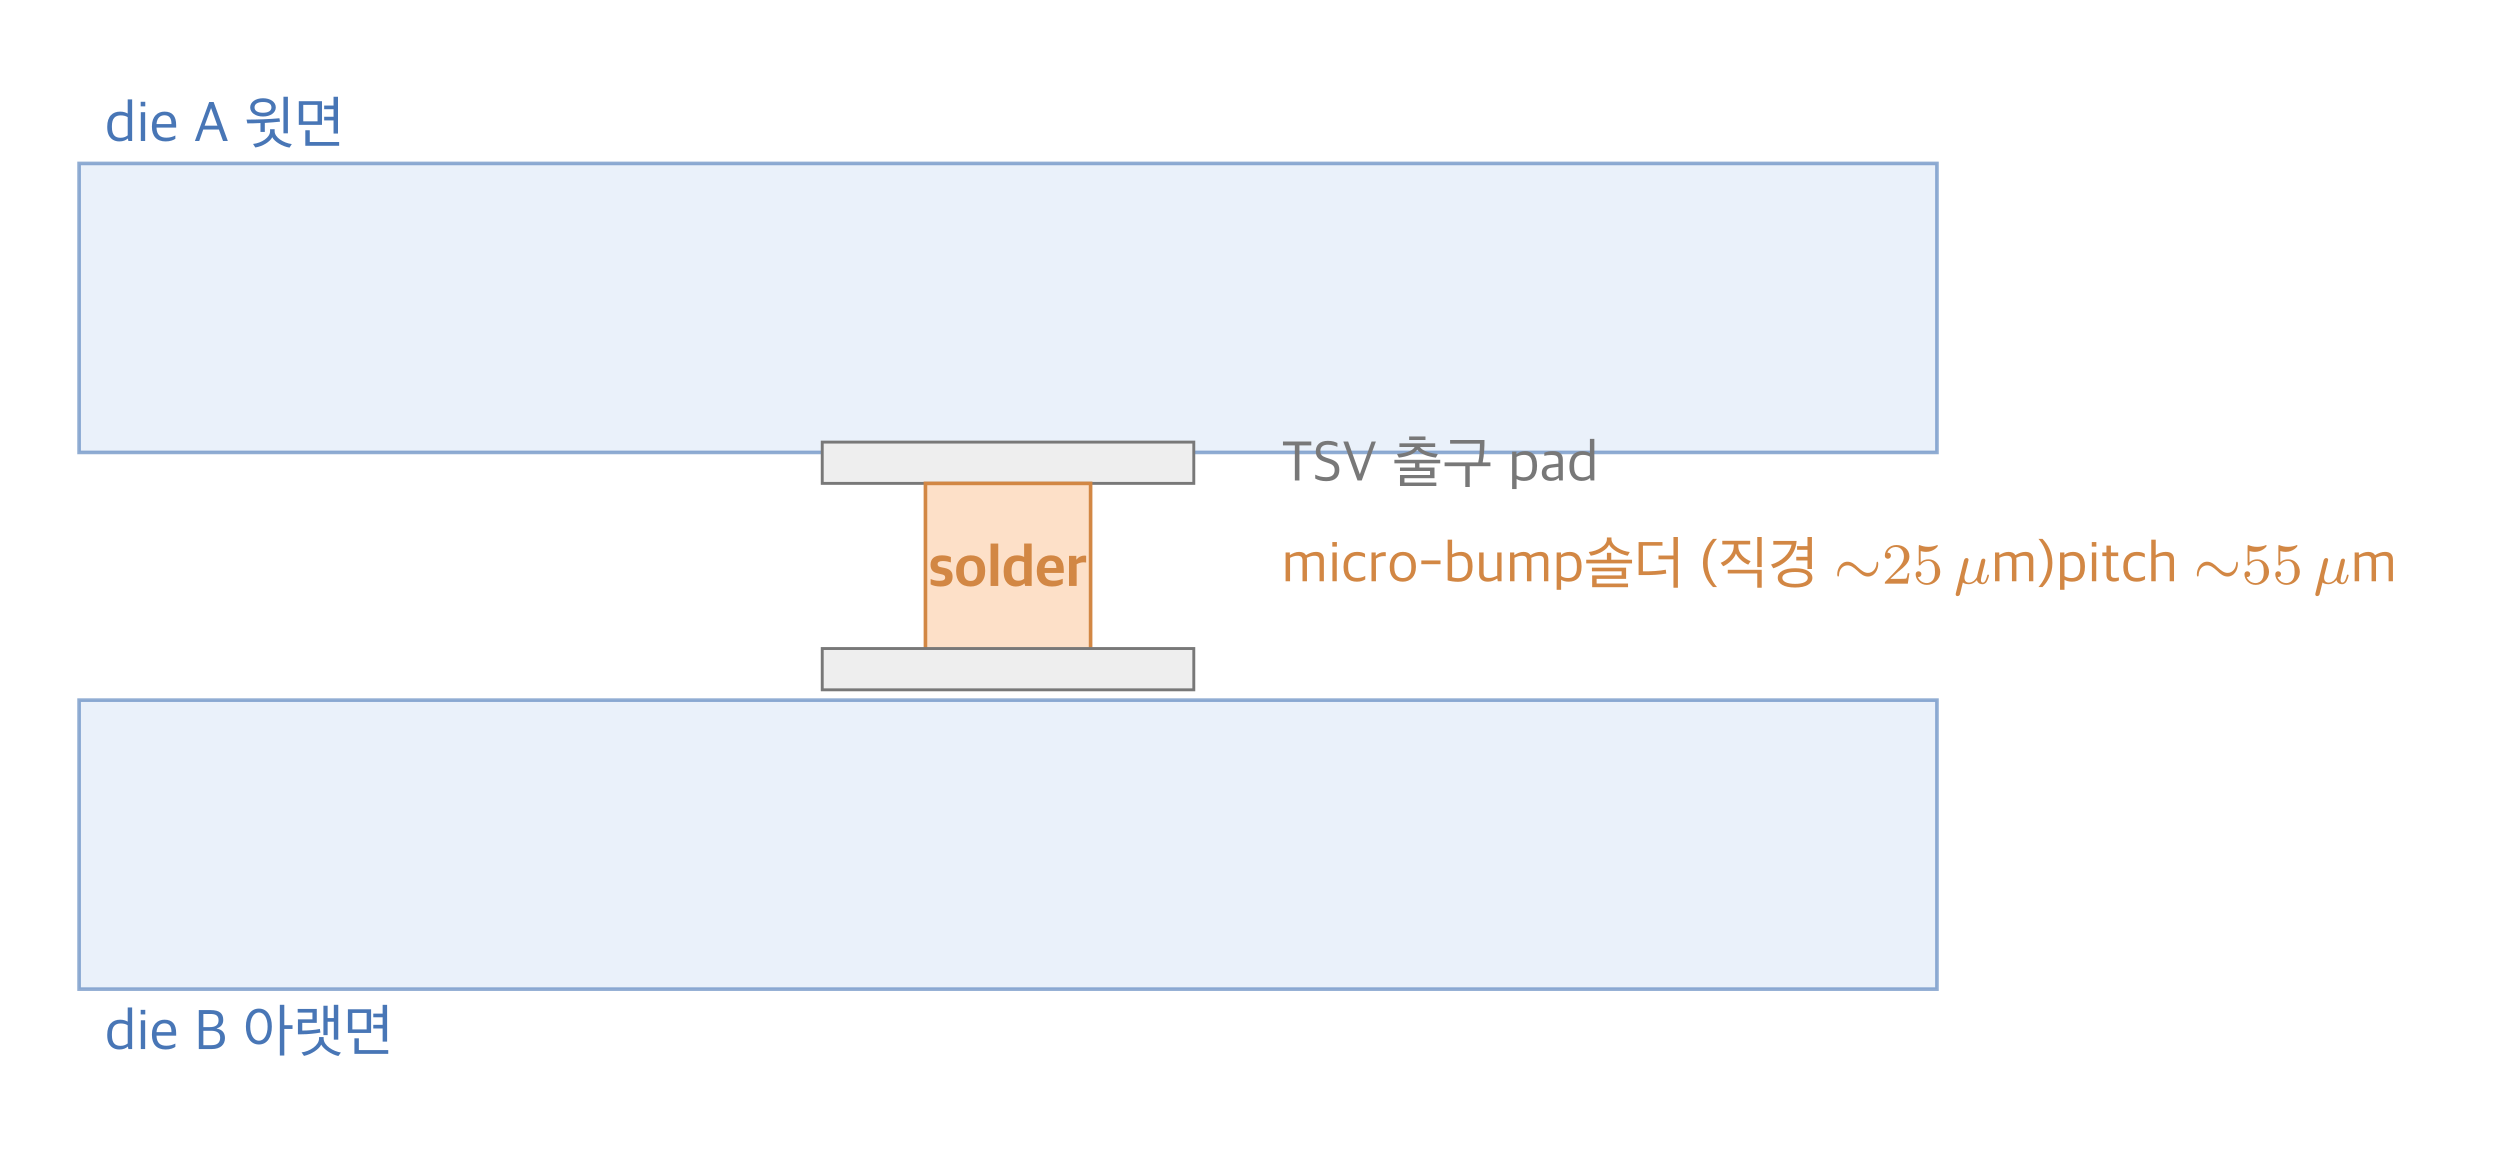
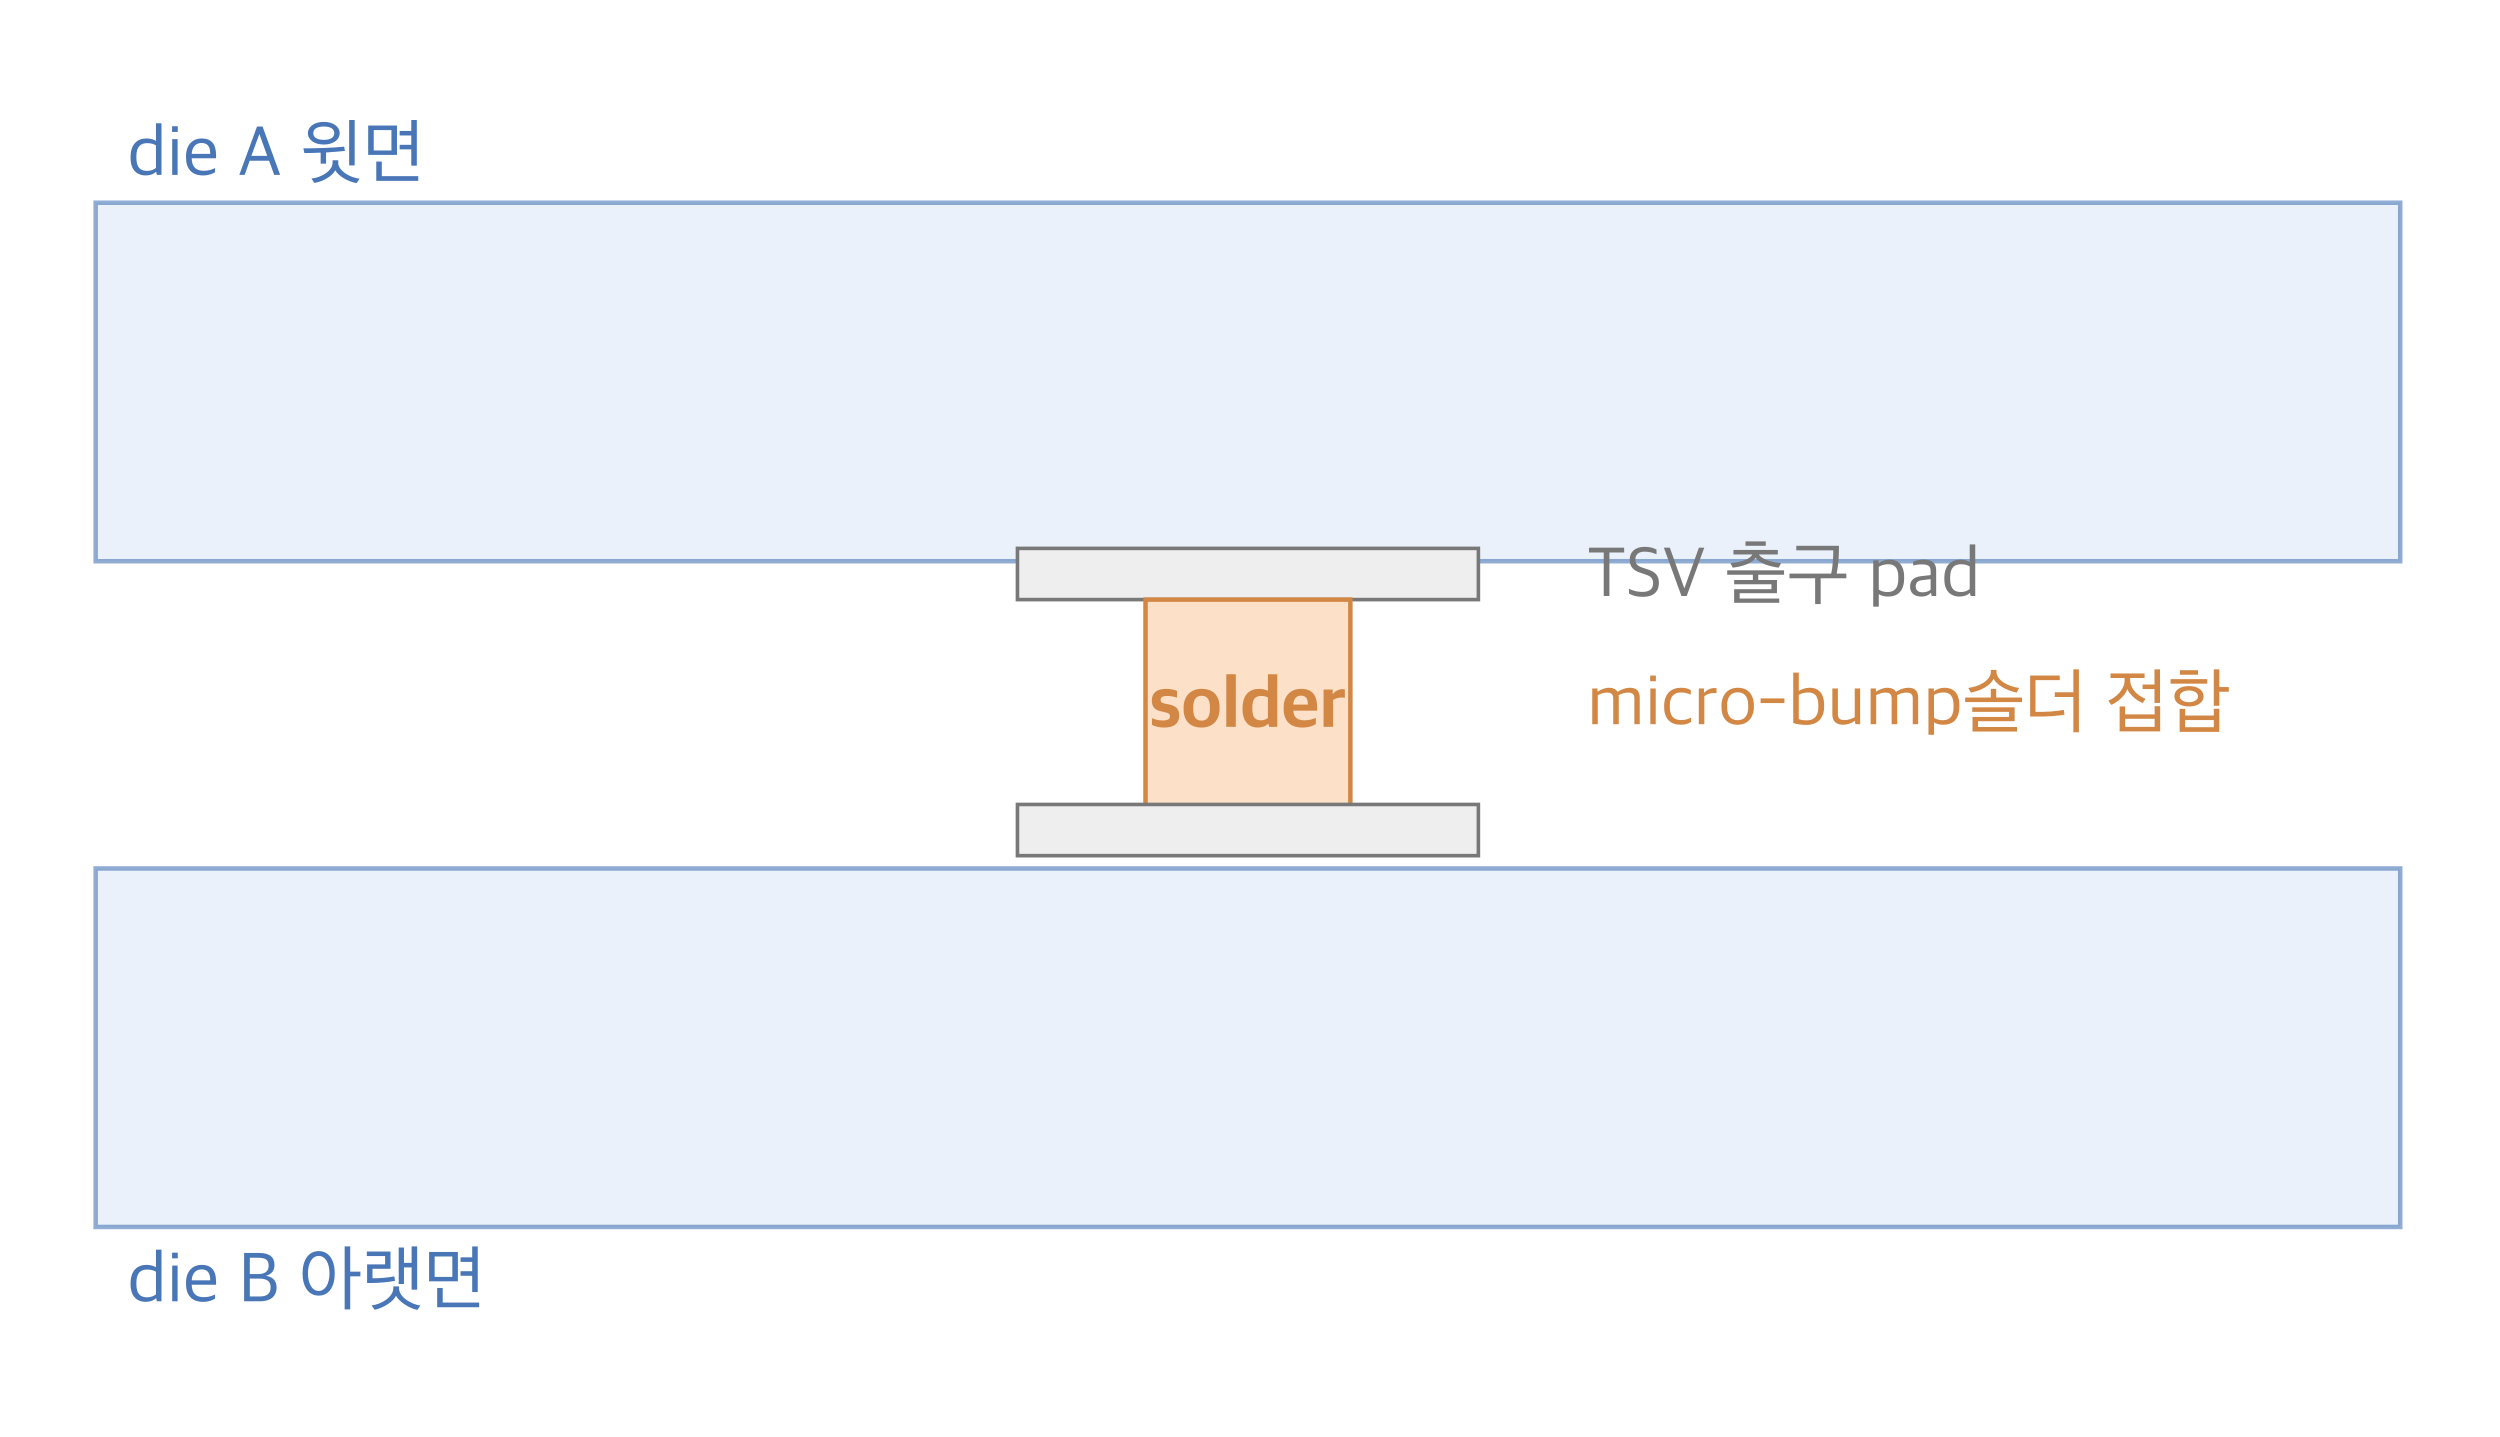
- <svg xmlns="http://www.w3.org/2000/svg" xmlns:xlink="http://www.w3.org/1999/xlink" width="341.79pt" height="158.3pt" viewBox="0 0 341.79 158.3">
+ <svg xmlns="http://www.w3.org/2000/svg" xmlns:xlink="http://www.w3.org/1999/xlink" width="275.54pt" height="158.3pt" viewBox="0 0 275.54 158.3">
  <defs>
    <g>
      <g id="glyph-0-0">
        <path d="M 1.984 -0.266 C 2.516 -0.266 2.891 -0.422 3.141 -0.656 L 3.172 -0.656 L 3.234 -0.328 L 3.75 -0.328 L 3.75 -6.016 L 3.141 -6.016 L 3.141 -4.078 C 2.922 -4.203 2.594 -4.344 2.109 -4.344 C 1.094 -4.344 0.344 -3.719 0.344 -2.297 L 0.344 -2.188 C 0.344 -0.734 1.203 -0.266 1.984 -0.266 Z M 2.172 -0.766 C 1.453 -0.766 0.984 -1.109 0.984 -2.219 L 0.984 -2.375 C 0.984 -3.438 1.438 -3.828 2.188 -3.828 C 2.594 -3.828 2.953 -3.719 3.141 -3.578 L 3.141 -1.094 C 2.938 -0.938 2.625 -0.766 2.172 -0.766 Z M 2.172 -0.766 " />
      </g>
      <g id="glyph-0-1">
        <path d="M 0.609 -0.328 L 1.203 -0.328 L 1.203 -4.266 L 0.609 -4.266 Z M 0.594 -5.062 L 1.219 -5.062 L 1.219 -5.688 L 0.594 -5.688 Z M 0.594 -5.062 " />
      </g>
      <g id="glyph-0-2">
        <path d="M 2.203 -0.266 C 2.828 -0.266 3.281 -0.453 3.531 -0.625 L 3.531 -1.078 C 3.172 -0.906 2.812 -0.781 2.297 -0.781 C 1.453 -0.781 0.984 -1.172 0.953 -2.156 L 3.641 -2.156 L 3.641 -2.5 C 3.641 -3.719 3.125 -4.344 2.047 -4.344 C 1.141 -4.344 0.328 -3.734 0.328 -2.359 L 0.328 -2.25 C 0.328 -1.016 0.953 -0.266 2.203 -0.266 Z M 2.031 -3.844 C 2.672 -3.844 3 -3.5 3 -2.641 L 0.953 -2.641 C 1.016 -3.562 1.547 -3.844 2.031 -3.844 Z M 2.031 -3.844 " />
      </g>
      <g id="glyph-0-3">
        <path d="M 0.156 -0.328 L 0.75 -0.328 L 1.297 -1.891 L 3.438 -1.891 L 4 -0.328 L 4.656 -0.328 L 2.719 -5.656 L 2.109 -5.656 Z M 2.359 -4.812 L 2.375 -4.812 L 3.234 -2.422 L 1.484 -2.422 Z M 2.359 -4.812 " />
      </g>
      <g id="glyph-0-4">
        <path d="M 4.328 -4.922 C 4.328 -5.672 3.578 -6.172 2.578 -6.172 C 1.578 -6.172 0.828 -5.656 0.828 -4.922 C 0.828 -4.172 1.578 -3.672 2.578 -3.672 C 3.578 -3.672 4.328 -4.172 4.328 -4.922 Z M 6.516 0.094 C 5.391 -0.047 4.172 -0.812 4.172 -1.656 L 4.172 -1.938 L 3.547 -1.938 L 3.547 -1.656 C 3.547 -0.812 2.391 -0.047 1.219 0.078 L 1.531 0.562 C 2.531 0.406 3.547 -0.219 3.844 -0.844 C 4.156 -0.234 5.219 0.422 6.203 0.578 Z M 5.984 -1.375 L 5.984 -6.375 L 5.375 -6.375 L 5.375 -1.375 Z M 2.828 -1.562 L 2.828 -2.797 C 3.609 -2.844 4.438 -2.922 4.906 -2.969 L 4.828 -3.438 C 4.172 -3.375 3.5 -3.328 2.641 -3.297 C 1.875 -3.266 1.156 -3.25 0.328 -3.25 L 0.438 -2.734 C 1.031 -2.734 1.625 -2.75 2.234 -2.781 L 2.234 -1.562 Z M 3.734 -4.922 C 3.734 -4.422 3.266 -4.188 2.578 -4.188 C 1.891 -4.188 1.422 -4.422 1.422 -4.922 C 1.422 -5.422 1.891 -5.656 2.578 -5.656 C 3.297 -5.656 3.734 -5.422 3.734 -4.922 Z M 3.734 -4.922 " />
      </g>
      <g id="glyph-0-5">
        <path d="M 5.359 -4.672 L 5.359 -3.641 L 4.078 -3.641 L 4.078 -3.141 L 5.359 -3.141 L 5.359 -1.344 L 5.969 -1.344 L 5.969 -6.375 L 5.359 -6.375 L 5.359 -5.172 L 4.078 -5.172 L 4.078 -4.672 Z M 6.125 0.328 L 6.125 -0.188 L 2.109 -0.188 L 2.109 -1.797 L 1.5 -1.797 L 1.5 0.328 Z M 3.781 -2.531 L 3.781 -5.766 L 0.609 -5.766 L 0.609 -2.531 Z M 3.172 -3.016 L 1.219 -3.016 L 1.219 -5.266 L 3.172 -5.266 Z M 3.172 -3.016 " />
      </g>
      <g id="glyph-0-6">
        <path d="M 1.844 -0.328 L 2.469 -0.328 L 2.469 -5.125 L 4.094 -5.125 L 4.094 -5.656 L 0.219 -5.656 L 0.219 -5.125 L 1.844 -5.125 Z M 1.844 -0.328 " />
      </g>
      <g id="glyph-0-7">
        <path d="M 1.828 -0.234 C 3.078 -0.234 3.609 -0.859 3.609 -1.781 C 3.609 -2.688 3.109 -3.016 2.328 -3.281 L 1.797 -3.453 C 1.203 -3.656 1.016 -3.875 1.016 -4.391 C 1.016 -4.891 1.375 -5.219 2.031 -5.219 C 2.609 -5.219 3.031 -5.062 3.344 -4.922 L 3.344 -5.453 C 3.047 -5.594 2.672 -5.75 2.047 -5.75 C 0.938 -5.75 0.391 -5.156 0.391 -4.328 C 0.391 -3.531 0.812 -3.141 1.562 -2.891 L 2.078 -2.719 C 2.719 -2.516 2.969 -2.281 2.969 -1.734 C 2.969 -1.156 2.625 -0.781 1.797 -0.781 C 1.234 -0.781 0.719 -0.922 0.312 -1.125 L 0.312 -0.594 C 0.672 -0.391 1.172 -0.234 1.828 -0.234 Z M 1.828 -0.234 " />
      </g>
      <g id="glyph-0-8">
        <path d="M 2.094 -0.328 L 2.672 -0.328 L 4.609 -5.656 L 4.016 -5.656 L 2.422 -1.188 L 2.406 -1.188 L 0.812 -5.656 L 0.156 -5.656 Z M 2.094 -0.328 " />
      </g>
      <g id="glyph-0-9">
        <path d="M 6.031 0.422 L 6.031 -0.047 L 1.672 -0.047 L 1.672 -0.641 L 5.781 -0.641 L 5.781 -2.094 L 3.719 -2.094 L 3.719 -2.672 L 6.562 -2.672 L 6.562 -3.156 L 0.297 -3.156 L 0.297 -2.672 L 3.125 -2.672 L 3.125 -2.094 L 1.062 -2.094 L 1.062 -1.625 L 5.172 -1.625 L 5.172 -1.078 L 1.062 -1.078 L 1.062 0.422 Z M 6.234 -3.953 C 5.234 -4.031 4.078 -4.375 3.797 -4.906 L 5.875 -4.906 L 5.875 -5.406 L 0.984 -5.406 L 0.984 -4.906 L 3.062 -4.906 C 2.812 -4.359 1.734 -4.031 0.656 -3.953 L 0.906 -3.453 C 1.984 -3.578 3.031 -3.922 3.422 -4.547 C 3.844 -3.922 4.984 -3.578 5.969 -3.453 Z M 4.547 -5.859 L 4.547 -6.344 L 2.312 -6.344 L 2.312 -5.859 Z M 4.547 -5.859 " />
      </g>
      <g id="glyph-0-10">
        <path d="M 5.75 -5.859 L 1.047 -5.859 L 1.047 -5.359 L 5.125 -5.359 C 5.125 -4.688 5.078 -3.547 4.891 -2.797 L 0.297 -2.797 L 0.297 -2.281 L 3.125 -2.281 L 3.125 0.562 L 3.734 0.562 L 3.734 -2.281 L 6.562 -2.281 L 6.562 -2.797 L 5.5 -2.797 C 5.719 -3.859 5.75 -4.922 5.75 -5.859 Z M 5.75 -5.859 " />
      </g>
      <g id="glyph-0-11">
        <path d="M 0.578 0.844 L 1.188 0.844 L 1.188 -0.531 C 1.406 -0.391 1.75 -0.266 2.203 -0.266 C 3.281 -0.266 3.984 -0.859 3.984 -2.297 L 3.984 -2.406 C 3.984 -3.859 3.234 -4.344 2.359 -4.344 C 1.859 -4.344 1.438 -4.172 1.203 -3.938 L 1.172 -3.938 L 1.172 -4.266 L 0.578 -4.266 Z M 2.141 -0.766 C 1.734 -0.766 1.375 -0.891 1.188 -1.047 L 1.188 -3.547 C 1.375 -3.672 1.75 -3.828 2.203 -3.828 C 2.922 -3.828 3.344 -3.484 3.344 -2.375 L 3.344 -2.219 C 3.344 -1.156 2.891 -0.766 2.141 -0.766 Z M 2.141 -0.766 " />
      </g>
      <g id="glyph-0-12">
        <path d="M 1.547 -0.266 C 2.078 -0.266 2.406 -0.453 2.594 -0.672 L 2.625 -0.672 L 2.688 -0.328 L 3.188 -0.328 L 3.188 -3.188 C 3.188 -3.984 2.703 -4.344 1.828 -4.344 C 1.375 -4.344 1 -4.266 0.656 -4.125 L 0.656 -3.688 C 0.906 -3.766 1.219 -3.812 1.594 -3.812 C 2.297 -3.812 2.578 -3.656 2.578 -3.047 L 2.578 -2.641 L 1.516 -2.516 C 0.75 -2.422 0.312 -2.062 0.312 -1.359 C 0.312 -0.625 0.828 -0.266 1.547 -0.266 Z M 1.688 -0.734 C 1.234 -0.734 0.938 -0.953 0.938 -1.375 C 0.938 -1.828 1.188 -2.031 1.672 -2.078 L 2.578 -2.188 L 2.578 -1.031 C 2.406 -0.859 2.062 -0.734 1.688 -0.734 Z M 1.688 -0.734 " />
      </g>
      <g id="glyph-0-13">
        <path d="M 0.578 -0.328 L 1.188 -0.328 L 1.188 -3.531 C 1.5 -3.688 1.844 -3.812 2.188 -3.812 C 2.703 -3.812 2.891 -3.625 2.891 -3.141 L 2.891 -0.328 L 3.5 -0.328 L 3.5 -3.266 C 3.5 -3.359 3.5 -3.438 3.484 -3.531 C 3.844 -3.703 4.188 -3.812 4.5 -3.812 C 5.031 -3.812 5.219 -3.625 5.219 -3.141 L 5.219 -0.328 L 5.812 -0.328 L 5.812 -3.266 C 5.812 -4.031 5.406 -4.344 4.734 -4.344 C 4.281 -4.344 3.828 -4.188 3.391 -3.906 L 3.359 -3.906 C 3.188 -4.203 2.859 -4.344 2.422 -4.344 C 1.969 -4.344 1.562 -4.156 1.188 -3.922 L 1.156 -3.922 L 1.156 -4.266 L 0.578 -4.266 Z M 0.578 -0.328 " />
      </g>
      <g id="glyph-0-14">
        <path d="M 2.156 -0.266 C 2.703 -0.266 3.047 -0.422 3.297 -0.578 L 3.297 -1.062 C 3.109 -0.953 2.75 -0.781 2.219 -0.781 C 1.375 -0.781 0.953 -1.234 0.953 -2.25 L 0.953 -2.438 C 0.953 -3.344 1.422 -3.828 2.141 -3.828 C 2.656 -3.828 2.906 -3.734 3.266 -3.578 L 3.266 -4.078 C 3 -4.25 2.688 -4.344 2.172 -4.344 C 1.156 -4.344 0.328 -3.734 0.328 -2.344 L 0.328 -2.219 C 0.328 -0.922 1.031 -0.266 2.156 -0.266 Z M 2.156 -0.266 " />
      </g>
      <g id="glyph-0-15">
        <path d="M 0.578 -0.328 L 1.188 -0.328 L 1.188 -3.422 C 1.469 -3.625 1.844 -3.766 2.25 -3.766 C 2.312 -3.766 2.422 -3.766 2.531 -3.75 L 2.531 -4.297 C 2.5 -4.297 2.375 -4.312 2.297 -4.312 C 1.844 -4.312 1.422 -4.078 1.203 -3.828 L 1.156 -3.828 L 1.156 -4.266 L 0.578 -4.266 Z M 0.578 -0.328 " />
      </g>
      <g id="glyph-0-16">
        <path d="M 2.109 -0.266 C 3.172 -0.266 3.906 -1.016 3.906 -2.266 L 3.906 -2.375 C 3.906 -3.625 3.234 -4.344 2.125 -4.344 C 1.062 -4.344 0.328 -3.594 0.328 -2.344 L 0.328 -2.234 C 0.328 -0.969 1 -0.266 2.109 -0.266 Z M 2.125 -0.766 C 1.469 -0.766 0.953 -1.125 0.953 -2.219 L 0.953 -2.406 C 0.953 -3.328 1.391 -3.844 2.109 -3.844 C 2.75 -3.844 3.281 -3.484 3.281 -2.391 L 3.281 -2.188 C 3.281 -1.266 2.844 -0.766 2.125 -0.766 Z M 2.125 -0.766 " />
      </g>
      <g id="glyph-0-17">
        <path d="M 0.406 -2.656 L 3.031 -2.656 L 3.031 -3.172 L 0.406 -3.172 Z M 0.406 -2.656 " />
      </g>
      <g id="glyph-0-18">
        <path d="M 2.016 -0.25 C 3.281 -0.25 3.984 -0.984 3.984 -2.312 L 3.984 -2.406 C 3.984 -3.891 3.203 -4.344 2.438 -4.344 C 1.906 -4.344 1.531 -4.188 1.234 -4.016 L 1.188 -4.016 L 1.188 -6.016 L 0.578 -6.016 L 0.578 -0.453 C 0.922 -0.328 1.562 -0.25 2.016 -0.25 Z M 2.047 -0.75 C 1.656 -0.75 1.375 -0.812 1.188 -0.891 L 1.188 -3.578 C 1.391 -3.672 1.766 -3.828 2.172 -3.828 C 2.953 -3.828 3.344 -3.469 3.344 -2.375 L 3.344 -2.219 C 3.344 -1.094 2.75 -0.75 2.047 -0.75 Z M 2.047 -0.75 " />
      </g>
      <g id="glyph-0-19">
        <path d="M 1.766 -0.266 C 2.234 -0.266 2.656 -0.438 3.016 -0.688 L 3.047 -0.688 L 3.109 -0.328 L 3.625 -0.328 L 3.625 -4.266 L 3.031 -4.266 L 3.031 -1.094 C 2.703 -0.938 2.344 -0.781 1.922 -0.781 C 1.344 -0.781 1.172 -0.984 1.172 -1.5 L 1.172 -4.266 L 0.562 -4.266 L 0.562 -1.406 C 0.562 -0.656 0.984 -0.266 1.766 -0.266 Z M 1.766 -0.266 " />
      </g>
      <g id="glyph-0-20">
        <path d="M 6.016 0.484 L 6.016 -0.016 L 1.719 -0.016 L 1.719 -0.656 L 5.75 -0.656 L 5.75 -2.188 L 1.078 -2.188 L 1.078 -1.688 L 5.141 -1.688 L 5.141 -1.125 L 1.109 -1.125 L 1.109 0.484 Z M 6.562 -2.766 L 6.562 -3.266 L 3.719 -3.266 L 3.719 -4.219 L 3.125 -4.219 L 3.125 -3.266 L 0.297 -3.266 L 0.297 -2.766 Z M 6.25 -4.328 C 5.203 -4.422 3.75 -5.125 3.75 -6.094 L 3.75 -6.312 L 3.125 -6.312 L 3.125 -6.094 C 3.125 -5.141 1.797 -4.453 0.641 -4.328 L 0.922 -3.812 C 2.125 -4.031 3.172 -4.672 3.422 -5.344 C 3.75 -4.688 4.812 -4.047 5.969 -3.812 Z M 6.25 -4.328 " />
      </g>
      <g id="glyph-0-21">
        <path d="M 5.969 0.562 L 5.969 -6.375 L 5.359 -6.375 L 5.359 -3.844 L 3.312 -3.844 L 3.312 -3.328 L 5.359 -3.328 L 5.359 0.562 Z M 4.312 -1.906 C 3.547 -1.75 2.219 -1.656 1.188 -1.688 L 1.188 -5.188 L 3.859 -5.188 L 3.859 -5.688 L 0.594 -5.688 L 0.594 -1.172 L 1.062 -1.172 C 2.297 -1.141 3.609 -1.234 4.375 -1.375 Z M 4.312 -1.906 " />
      </g>
      <g id="glyph-0-22">
-         <path d="M 1.828 0.469 L 2.375 0.469 C 1.672 -0.312 1.094 -1.531 1.094 -2.75 L 1.094 -2.938 C 1.094 -4.203 1.672 -5.344 2.375 -6.125 L 1.828 -6.125 C 1.094 -5.375 0.453 -4.297 0.453 -2.891 L 0.453 -2.766 C 0.453 -1.359 1.094 -0.266 1.828 0.469 Z M 1.828 0.469 " />
+         <path d="M 5.984 0.469 L 5.984 -2.312 L 5.375 -2.312 L 5.375 -1.406 L 2.125 -1.406 L 2.125 -2.281 L 1.516 -2.281 L 1.516 0.469 Z M 0.516 -5.422 L 2.062 -5.422 C 2.062 -5.312 2.062 -5.172 2.062 -5.078 C 2.031 -4.156 1.141 -3.266 0.266 -2.922 L 0.609 -2.453 C 1.344 -2.781 2.172 -3.547 2.359 -4.188 C 2.656 -3.562 3.391 -2.922 4.062 -2.656 L 4.375 -3.141 C 3.594 -3.391 2.734 -4.172 2.688 -5.062 C 2.672 -5.172 2.672 -5.297 2.672 -5.422 L 4.266 -5.422 L 4.266 -5.922 L 0.516 -5.922 Z M 5.969 -2.672 L 5.969 -6.375 L 5.359 -6.375 L 5.359 -4.703 L 4.047 -4.703 L 4.047 -4.203 L 5.359 -4.203 L 5.359 -2.672 Z M 5.375 -0.031 L 2.125 -0.031 L 2.125 -0.922 L 5.375 -0.922 Z M 5.375 -0.031 " />
      </g>
      <g id="glyph-0-23">
-         <path d="M 0.578 -5.359 L 2.156 -5.359 C 2.156 -5.234 2.156 -5.078 2.141 -5 C 2.109 -4.078 1.234 -3.188 0.359 -2.844 L 0.703 -2.375 C 1.453 -2.703 2.266 -3.469 2.438 -4.125 C 2.734 -3.5 3.453 -2.859 4.125 -2.594 L 4.453 -3.078 C 3.672 -3.344 2.812 -4.109 2.766 -5 C 2.766 -5.078 2.766 -5.234 2.766 -5.359 L 4.391 -5.359 L 4.391 -5.859 L 0.578 -5.859 Z M 1.328 -1.891 L 1.328 -1.391 L 5.359 -1.391 L 5.359 0.562 L 5.969 0.562 L 5.969 -1.891 Z M 5.969 -2.266 L 5.969 -6.375 L 5.359 -6.375 L 5.359 -2.266 Z M 5.969 -2.266 " />
+         <path d="M 6.688 -3.906 L 6.688 -4.422 L 5.641 -4.422 L 5.641 -6.375 L 5.031 -6.375 L 5.031 -2.359 L 5.641 -2.359 L 5.641 -3.906 Z M 5.641 0.516 L 5.641 -2.031 L 5.031 -2.031 L 5.031 -1.281 L 1.875 -1.281 L 1.875 -2.016 L 1.266 -2.016 L 1.266 0.516 Z M 5.031 0 L 1.875 0 L 1.875 -0.781 L 5.031 -0.781 Z M 3.297 -5.781 L 3.297 -6.281 L 1.297 -6.281 L 1.297 -5.781 Z M 4.312 -4.797 L 4.312 -5.297 L 0.266 -5.297 L 0.266 -4.797 Z M 3.906 -3.391 C 3.906 -4.094 3.234 -4.531 2.297 -4.531 C 1.328 -4.531 0.688 -4.094 0.688 -3.391 C 0.688 -2.719 1.344 -2.281 2.297 -2.281 C 3.234 -2.281 3.906 -2.719 3.906 -3.391 Z M 3.297 -3.391 C 3.297 -3 2.828 -2.75 2.297 -2.75 C 1.766 -2.75 1.281 -3 1.281 -3.391 C 1.281 -3.797 1.75 -4.047 2.297 -4.047 C 2.828 -4.047 3.297 -3.797 3.297 -3.391 Z M 3.297 -3.391 " />
      </g>
      <g id="glyph-0-24">
-         <path d="M 6.031 -0.797 C 6.031 -1.594 5.172 -2.109 3.672 -2.109 C 2.156 -2.109 1.297 -1.594 1.297 -0.797 C 1.297 0.016 2.156 0.531 3.672 0.531 C 5.172 0.531 6.031 0.016 6.031 -0.797 Z M 3.672 -1.594 C 4.766 -1.594 5.406 -1.297 5.406 -0.797 C 5.406 -0.281 4.766 0.031 3.672 0.031 C 2.578 0.031 1.922 -0.281 1.922 -0.797 C 1.922 -1.297 2.578 -1.594 3.672 -1.594 Z M 3.828 -3.172 L 5.359 -3.172 L 5.359 -2 L 5.969 -2 L 5.969 -6.375 L 5.359 -6.375 L 5.359 -5.125 L 3.938 -5.125 L 3.938 -4.625 L 5.359 -4.625 L 5.359 -3.672 L 3.828 -3.672 Z M 3.875 -5.844 L 0.688 -5.844 L 0.688 -5.328 L 3.188 -5.328 C 2.984 -4.156 1.812 -3 0.375 -2.609 L 0.688 -2.094 C 2.516 -2.734 3.766 -4.094 3.875 -5.844 Z M 3.875 -5.844 " />
+         <path d="M 0.688 -0.328 L 2.469 -0.328 C 3.672 -0.328 4.266 -0.953 4.266 -1.828 C 4.266 -2.641 3.797 -3.016 3.141 -3.125 L 3.141 -3.156 C 3.766 -3.344 4.031 -3.766 4.031 -4.312 C 4.031 -5.172 3.547 -5.656 2.312 -5.656 L 0.688 -5.656 Z M 1.312 -0.859 L 1.312 -2.828 L 2.359 -2.828 C 3.156 -2.828 3.609 -2.562 3.609 -1.875 C 3.609 -1.188 3.203 -0.859 2.422 -0.859 Z M 1.312 -3.328 L 1.312 -5.125 L 2.266 -5.125 C 3.016 -5.125 3.391 -4.906 3.391 -4.25 C 3.391 -3.562 2.891 -3.328 2.219 -3.328 Z M 1.312 -3.328 " />
      </g>
      <g id="glyph-0-25">
-         <path d="M 0.141 0.469 L 0.688 0.469 C 1.422 -0.266 2.047 -1.344 2.047 -2.766 L 2.047 -2.891 C 2.047 -4.297 1.422 -5.375 0.688 -6.125 L 0.141 -6.125 C 0.844 -5.328 1.422 -4.125 1.422 -2.891 L 1.422 -2.703 C 1.422 -1.438 0.844 -0.312 0.141 0.469 Z M 0.141 0.469 " />
+         <path d="M 6.766 -3.078 L 6.766 -3.594 L 5.641 -3.594 L 5.641 -6.375 L 5.031 -6.375 L 5.031 0.562 L 5.641 0.562 L 5.641 -3.078 Z M 0.391 -3.406 C 0.391 -1.938 1.047 -0.953 2.172 -0.953 C 3.297 -0.953 3.938 -1.938 3.938 -3.406 C 3.938 -4.875 3.297 -5.859 2.172 -5.859 C 1.047 -5.859 0.391 -4.875 0.391 -3.406 Z M 3.359 -3.406 C 3.359 -2.266 2.891 -1.469 2.172 -1.469 C 1.453 -1.469 0.984 -2.266 0.984 -3.406 C 0.984 -4.547 1.453 -5.328 2.172 -5.328 C 2.891 -5.328 3.359 -4.547 3.359 -3.406 Z M 3.359 -3.406 " />
      </g>
      <g id="glyph-0-26">
-         <path d="M 1.828 -0.281 C 2.172 -0.281 2.328 -0.375 2.5 -0.438 L 2.5 -0.859 C 2.328 -0.812 2.156 -0.781 1.984 -0.781 C 1.531 -0.781 1.406 -0.938 1.406 -1.312 L 1.406 -3.766 L 2.406 -3.766 L 2.406 -4.266 L 1.406 -4.266 L 1.406 -5.203 L 0.797 -5.203 L 0.797 -4.266 L 0.234 -4.266 L 0.234 -3.766 L 0.797 -3.766 L 0.797 -1.219 C 0.797 -0.562 1.203 -0.281 1.828 -0.281 Z M 1.828 -0.281 " />
-       </g>
-       <g id="glyph-0-27">
-         <path d="M 0.578 -0.328 L 1.188 -0.328 L 1.188 -3.531 C 1.516 -3.688 1.922 -3.812 2.297 -3.812 C 2.922 -3.812 3.094 -3.625 3.094 -3.141 L 3.094 -0.328 L 3.688 -0.328 L 3.688 -3.266 C 3.688 -4.031 3.312 -4.344 2.547 -4.344 C 2.062 -4.344 1.562 -4.172 1.219 -3.922 L 1.188 -3.922 L 1.188 -6.016 L 0.578 -6.016 Z M 0.578 -0.328 " />
-       </g>
-       <g id="glyph-0-28">
-         <path d="M 0.688 -0.328 L 2.469 -0.328 C 3.672 -0.328 4.266 -0.953 4.266 -1.828 C 4.266 -2.641 3.797 -3.016 3.141 -3.125 L 3.141 -3.156 C 3.766 -3.344 4.031 -3.766 4.031 -4.312 C 4.031 -5.172 3.547 -5.656 2.312 -5.656 L 0.688 -5.656 Z M 1.312 -0.859 L 1.312 -2.828 L 2.359 -2.828 C 3.156 -2.828 3.609 -2.562 3.609 -1.875 C 3.609 -1.188 3.203 -0.859 2.422 -0.859 Z M 1.312 -3.328 L 1.312 -5.125 L 2.266 -5.125 C 3.016 -5.125 3.391 -4.906 3.391 -4.25 C 3.391 -3.562 2.891 -3.328 2.219 -3.328 Z M 1.312 -3.328 " />
-       </g>
-       <g id="glyph-0-29">
-         <path d="M 6.766 -3.078 L 6.766 -3.594 L 5.641 -3.594 L 5.641 -6.375 L 5.031 -6.375 L 5.031 0.562 L 5.641 0.562 L 5.641 -3.078 Z M 0.391 -3.406 C 0.391 -1.938 1.047 -0.953 2.172 -0.953 C 3.297 -0.953 3.938 -1.938 3.938 -3.406 C 3.938 -4.875 3.297 -5.859 2.172 -5.859 C 1.047 -5.859 0.391 -4.875 0.391 -3.406 Z M 3.359 -3.406 C 3.359 -2.266 2.891 -1.469 2.172 -1.469 C 1.453 -1.469 0.984 -2.266 0.984 -3.406 C 0.984 -4.547 1.453 -5.328 2.172 -5.328 C 2.891 -5.328 3.359 -4.547 3.359 -3.406 Z M 3.359 -3.406 " />
-       </g>
-       <g id="glyph-0-30">
        <path d="M 6.156 -1.609 L 6.156 -6.375 L 5.547 -6.375 L 5.547 -4.562 L 4.703 -4.562 L 4.703 -6.25 L 4.125 -6.25 L 4.125 -2.234 L 4.703 -2.234 L 4.703 -4.062 L 5.547 -4.062 L 5.547 -1.609 Z M 3.641 -3.078 C 2.906 -2.922 1.938 -2.859 1.234 -2.859 L 1.234 -3.906 L 3.219 -3.906 L 3.219 -5.812 L 0.609 -5.812 L 0.609 -5.312 L 2.625 -5.312 L 2.625 -4.391 L 0.641 -4.391 L 0.641 -2.344 L 1.078 -2.344 C 2.062 -2.344 2.969 -2.453 3.719 -2.578 Z M 6.516 0.141 C 5.5 0 4.156 -0.781 4.156 -1.781 L 4.156 -1.969 L 3.531 -1.969 L 3.531 -1.781 C 3.531 -0.797 2.203 0.016 1.141 0.125 C 1.25 0.281 1.359 0.438 1.469 0.609 C 2.484 0.391 3.547 -0.312 3.828 -0.938 C 4.125 -0.328 5.25 0.438 6.172 0.625 C 6.281 0.453 6.406 0.297 6.516 0.141 Z M 6.516 0.141 " />
      </g>
      <g id="glyph-1-0">
        <path d="M 1.625 -0.25 C 2.688 -0.25 3.266 -0.703 3.266 -1.562 C 3.266 -2.281 2.953 -2.625 2.141 -2.797 L 1.75 -2.875 C 1.375 -2.938 1.219 -3.047 1.219 -3.312 C 1.219 -3.594 1.453 -3.734 1.922 -3.734 C 2.391 -3.734 2.781 -3.625 3.031 -3.547 L 3.031 -4.281 C 2.75 -4.406 2.375 -4.516 1.812 -4.516 C 0.75 -4.516 0.25 -4.016 0.25 -3.234 C 0.25 -2.469 0.656 -2.156 1.297 -2.031 L 1.688 -1.938 C 2.109 -1.859 2.25 -1.75 2.25 -1.469 C 2.25 -1.188 2.031 -1.031 1.469 -1.031 C 0.906 -1.031 0.578 -1.156 0.266 -1.281 L 0.266 -0.547 C 0.578 -0.359 1.094 -0.25 1.625 -0.25 Z M 1.625 -0.25 " />
      </g>
      <g id="glyph-1-1">
        <path d="M 2.234 -0.25 C 3.391 -0.25 4.219 -0.984 4.219 -2.344 L 4.219 -2.453 C 4.219 -3.781 3.516 -4.516 2.234 -4.516 C 1.078 -4.516 0.25 -3.766 0.25 -2.422 L 0.25 -2.312 C 0.25 -1.016 0.938 -0.25 2.234 -0.25 Z M 2.25 -1.016 C 1.719 -1.016 1.312 -1.281 1.312 -2.312 L 1.312 -2.484 C 1.312 -3.359 1.656 -3.75 2.219 -3.75 C 2.75 -3.75 3.156 -3.5 3.156 -2.453 L 3.156 -2.266 C 3.156 -1.391 2.812 -1.016 2.25 -1.016 Z M 2.25 -1.016 " />
      </g>
      <g id="glyph-1-2">
        <path d="M 0.484 -0.328 L 1.531 -0.328 L 1.531 -6.125 L 0.484 -6.125 Z M 0.484 -0.328 " />
      </g>
      <g id="glyph-1-3">
        <path d="M 1.922 -0.25 C 2.438 -0.25 2.812 -0.406 3.078 -0.656 L 3.125 -0.656 L 3.203 -0.328 L 4.094 -0.328 L 4.094 -6.125 L 3.062 -6.125 L 3.062 -4.297 C 2.875 -4.391 2.578 -4.516 2.109 -4.516 C 1.047 -4.516 0.266 -3.891 0.266 -2.359 L 0.266 -2.266 C 0.266 -0.781 1.094 -0.25 1.922 -0.25 Z M 2.297 -1.047 C 1.719 -1.047 1.344 -1.312 1.344 -2.312 L 1.344 -2.453 C 1.344 -3.422 1.703 -3.734 2.297 -3.734 C 2.641 -3.734 2.922 -3.656 3.062 -3.562 L 3.062 -1.312 C 2.906 -1.188 2.656 -1.047 2.297 -1.047 Z M 2.297 -1.047 " />
      </g>
      <g id="glyph-1-4">
        <path d="M 2.312 -0.25 C 3.031 -0.25 3.516 -0.438 3.797 -0.641 L 3.797 -1.312 C 3.453 -1.172 3.062 -1.047 2.562 -1.047 C 1.812 -1.047 1.375 -1.312 1.312 -2.109 L 3.938 -2.109 L 3.938 -2.484 C 3.938 -3.797 3.422 -4.516 2.172 -4.516 C 1.062 -4.516 0.25 -3.797 0.25 -2.438 L 0.25 -2.328 C 0.25 -1.016 0.938 -0.25 2.312 -0.25 Z M 2.156 -3.766 C 2.656 -3.766 2.922 -3.5 2.922 -2.781 L 1.312 -2.781 C 1.359 -3.562 1.781 -3.766 2.156 -3.766 Z M 2.156 -3.766 " />
      </g>
      <g id="glyph-1-5">
        <path d="M 0.453 -0.328 L 1.5 -0.328 L 1.5 -3.297 C 1.75 -3.453 2.109 -3.562 2.469 -3.562 C 2.578 -3.562 2.719 -3.547 2.797 -3.531 L 2.797 -4.438 C 2.766 -4.469 2.672 -4.484 2.562 -4.484 C 2.125 -4.484 1.719 -4.266 1.5 -3.953 L 1.453 -3.953 L 1.453 -4.438 L 0.453 -4.438 Z M 0.453 -0.328 " />
      </g>
-       <g id="glyph-2-0">
-         <path d="M 6.078 -2.703 C 6.078 -2.953 6 -3 5.953 -3 C 5.844 -3 5.828 -2.797 5.828 -2.672 C 5.797 -2.109 5.359 -1.469 4.672 -1.469 C 4.203 -1.469 3.812 -1.766 3.344 -2.188 C 2.844 -2.672 2.422 -3 1.875 -3 C 0.953 -3 0.469 -2.047 0.469 -1.266 C 0.469 -1 0.562 -0.969 0.594 -0.969 C 0.656 -0.969 0.719 -1.031 0.719 -1.234 C 0.75 -2 1.281 -2.5 1.875 -2.5 C 2.344 -2.5 2.734 -2.203 3.203 -1.781 C 3.703 -1.297 4.125 -0.969 4.672 -0.969 C 5.578 -0.969 6.078 -1.891 6.078 -2.703 Z M 6.078 -2.703 " />
-       </g>
-       <g id="glyph-3-0">
-         <path d="M 2.234 -1.625 C 2.359 -1.734 2.703 -2 2.828 -2.109 C 3.312 -2.562 3.781 -3 3.781 -3.719 C 3.781 -4.672 3 -5.281 2 -5.281 C 1.047 -5.281 0.422 -4.562 0.422 -3.844 C 0.422 -3.453 0.734 -3.406 0.844 -3.406 C 1.016 -3.406 1.25 -3.531 1.25 -3.828 C 1.25 -4.234 0.859 -4.234 0.766 -4.234 C 0.984 -4.812 1.531 -5.016 1.906 -5.016 C 2.656 -5.016 3.031 -4.391 3.031 -3.719 C 3.031 -2.891 2.453 -2.297 1.516 -1.328 L 0.516 -0.297 C 0.422 -0.219 0.422 -0.203 0.422 0 L 3.562 0 L 3.781 -1.422 L 3.547 -1.422 C 3.516 -1.266 3.453 -0.859 3.359 -0.719 C 3.312 -0.656 2.703 -0.656 2.578 -0.656 L 1.172 -0.656 Z M 2.234 -1.625 " />
-       </g>
-       <g id="glyph-3-1">
-         <path d="M 1.109 -4.453 C 1.219 -4.422 1.531 -4.344 1.859 -4.344 C 2.859 -4.344 3.453 -5.047 3.453 -5.172 C 3.453 -5.25 3.406 -5.281 3.359 -5.281 C 3.344 -5.281 3.328 -5.281 3.266 -5.234 C 2.953 -5.125 2.594 -5.031 2.156 -5.031 C 1.688 -5.031 1.297 -5.141 1.062 -5.234 C 0.969 -5.281 0.953 -5.281 0.953 -5.281 C 0.844 -5.281 0.844 -5.188 0.844 -5.047 L 0.844 -2.719 C 0.844 -2.578 0.844 -2.484 0.969 -2.484 C 1.047 -2.484 1.062 -2.516 1.109 -2.578 C 1.203 -2.703 1.5 -3.109 2.172 -3.109 C 2.625 -3.109 2.828 -2.734 2.906 -2.594 C 3.047 -2.297 3.062 -1.938 3.062 -1.625 C 3.062 -1.328 3.047 -0.906 2.828 -0.562 C 2.672 -0.312 2.359 -0.078 1.938 -0.078 C 1.422 -0.078 0.906 -0.391 0.734 -0.906 C 0.75 -0.906 0.797 -0.906 0.812 -0.906 C 1.031 -0.906 1.203 -1.047 1.203 -1.297 C 1.203 -1.594 0.969 -1.688 0.812 -1.688 C 0.672 -1.688 0.422 -1.609 0.422 -1.266 C 0.422 -0.562 1.047 0.172 1.953 0.172 C 2.938 0.172 3.781 -0.609 3.781 -1.594 C 3.781 -2.516 3.125 -3.328 2.188 -3.328 C 1.781 -3.328 1.406 -3.203 1.109 -2.922 Z M 1.109 -4.453 " />
-       </g>
-       <g id="glyph-4-0">
-         <path d="M 1.922 -2.797 C 1.953 -2.953 2.031 -3.219 2.031 -3.25 C 2.031 -3.422 1.891 -3.5 1.766 -3.5 C 1.5 -3.5 1.422 -3.234 1.391 -3.125 L 0.297 1.281 C 0.266 1.406 0.266 1.438 0.266 1.453 C 0.266 1.656 0.422 1.703 0.516 1.703 C 0.562 1.703 0.734 1.703 0.844 1.5 C 0.859 1.422 1.094 0.484 1.25 -0.156 C 1.391 -0.047 1.656 0.078 2.062 0.078 C 2.719 0.078 3.141 -0.453 3.172 -0.484 C 3.312 0.062 3.844 0.078 3.938 0.078 C 4.312 0.078 4.5 -0.219 4.562 -0.359 C 4.719 -0.641 4.828 -1.109 4.828 -1.141 C 4.828 -1.188 4.797 -1.234 4.703 -1.234 C 4.609 -1.234 4.594 -1.188 4.547 -0.984 C 4.422 -0.562 4.281 -0.141 3.969 -0.141 C 3.781 -0.141 3.719 -0.297 3.719 -0.516 C 3.719 -0.656 3.797 -0.984 3.859 -1.219 L 4.062 -2.031 C 4.109 -2.234 4.156 -2.406 4.219 -2.641 C 4.25 -2.812 4.328 -3.125 4.328 -3.172 C 4.328 -3.375 4.172 -3.422 4.078 -3.422 C 3.797 -3.422 3.75 -3.219 3.672 -2.859 L 3.5 -2.203 L 3.25 -1.219 L 3.172 -0.891 C 3.156 -0.844 2.938 -0.547 2.766 -0.391 C 2.625 -0.297 2.391 -0.141 2.109 -0.141 C 1.734 -0.141 1.469 -0.344 1.469 -0.828 C 1.469 -1.047 1.547 -1.281 1.594 -1.469 Z M 1.922 -2.797 " />
-       </g>
    </g>
  </defs>
-   <path fill-rule="nonzero" fill="rgb(86.275%, 90.979%, 96.863%)" fill-opacity="0.6" stroke-width="0.498" stroke-linecap="butt" stroke-linejoin="miter" stroke="rgb(28.235%, 46.274%, 71.373%)" stroke-opacity="0.6" stroke-miterlimit="10" d="M -127.561 73.7 L -127.561 113.386 L 127.562 113.386 L 127.562 73.7 Z M -127.561 73.7 " transform="matrix(0.995597, 0, 0, -0.995597, 137.8123, 135.231)" />
+   <path fill-rule="nonzero" fill="rgb(86.275%, 90.979%, 96.863%)" fill-opacity="0.6" stroke-width="0.498" stroke-linecap="butt" stroke-linejoin="miter" stroke="rgb(28.235%, 46.274%, 71.373%)" stroke-opacity="0.6" stroke-miterlimit="10" d="M -127.561 73.7 L -127.561 113.386 L 127.563 113.386 L 127.563 73.7 Z M -127.561 73.7 " transform="matrix(0.995597, 0, 0, -0.995597, 137.542, 135.231)" />
  <g fill="rgb(28.2%, 46.3%, 71.399%)" fill-opacity="1">
-     <use xlink:href="#glyph-0-0" x="14.317" y="19.603" />
-     <use xlink:href="#glyph-0-1" x="18.642" y="19.603" />
-     <use xlink:href="#glyph-0-2" x="20.443" y="19.603" />
+     <use xlink:href="#glyph-0-0" x="14.047" y="19.603" />
+     <use xlink:href="#glyph-0-1" x="18.372" y="19.603" />
+     <use xlink:href="#glyph-0-2" x="20.173" y="19.603" />
  </g>
  <g fill="rgb(28.2%, 46.3%, 71.399%)" fill-opacity="1">
-     <use xlink:href="#glyph-0-3" x="26.49" y="19.603" />
+     <use xlink:href="#glyph-0-3" x="26.219" y="19.603" />
  </g>
  <g fill="rgb(28.2%, 46.3%, 71.399%)" fill-opacity="1">
-     <use xlink:href="#glyph-0-4" x="33.377" y="19.603" />
-     <use xlink:href="#glyph-0-5" x="40.241" y="19.603" />
+     <use xlink:href="#glyph-0-4" x="33.107" y="19.603" />
+     <use xlink:href="#glyph-0-5" x="39.971" y="19.603" />
  </g>
-   <path fill-rule="nonzero" fill="rgb(93.332%, 93.332%, 93.332%)" fill-opacity="1" stroke-width="0.399" stroke-linecap="butt" stroke-linejoin="miter" stroke="rgb(47.06%, 47.06%, 47.06%)" stroke-opacity="1" stroke-miterlimit="10" d="M -25.511 69.451 L 25.511 69.451 L 25.511 75.12 L -25.511 75.12 Z M -25.511 69.451 " transform="matrix(0.995597, 0, 0, -0.995597, 137.8123, 135.231)" />
+   <path fill-rule="nonzero" fill="rgb(93.332%, 93.332%, 93.332%)" fill-opacity="1" stroke-width="0.399" stroke-linecap="butt" stroke-linejoin="miter" stroke="rgb(47.06%, 47.06%, 47.06%)" stroke-opacity="1" stroke-miterlimit="10" d="M -25.514 69.451 L 25.512 69.451 L 25.512 75.12 L -25.514 75.12 Z M -25.514 69.451 " transform="matrix(0.995597, 0, 0, -0.995597, 137.542, 135.231)" />
  <g fill="rgb(47.099%, 47.099%, 47.099%)" fill-opacity="1">
-     <use xlink:href="#glyph-0-6" x="175.183" y="66.018" />
-     <use xlink:href="#glyph-0-7" x="179.5" y="66.018" />
-     <use xlink:href="#glyph-0-8" x="183.499" y="66.018" />
+     <use xlink:href="#glyph-0-6" x="174.913" y="66.018" />
+     <use xlink:href="#glyph-0-7" x="179.229" y="66.018" />
+     <use xlink:href="#glyph-0-8" x="183.229" y="66.018" />
  </g>
  <g fill="rgb(47.099%, 47.099%, 47.099%)" fill-opacity="1">
-     <use xlink:href="#glyph-0-9" x="190.339" y="66.018" />
-     <use xlink:href="#glyph-0-10" x="197.203" y="66.018" />
+     <use xlink:href="#glyph-0-9" x="190.069" y="66.018" />
+     <use xlink:href="#glyph-0-10" x="196.932" y="66.018" />
  </g>
  <g fill="rgb(47.099%, 47.099%, 47.099%)" fill-opacity="1">
-     <use xlink:href="#glyph-0-11" x="206.153" y="66.018" />
-     <use xlink:href="#glyph-0-12" x="210.478" y="66.018" />
-     <use xlink:href="#glyph-0-0" x="214.223" y="66.018" />
+     <use xlink:href="#glyph-0-11" x="205.883" y="66.018" />
+     <use xlink:href="#glyph-0-12" x="210.208" y="66.018" />
+     <use xlink:href="#glyph-0-0" x="213.953" y="66.018" />
  </g>
-   <path fill-rule="nonzero" fill="rgb(99.216%, 87.842%, 78.432%)" fill-opacity="1" stroke-width="0.498" stroke-linecap="butt" stroke-linejoin="miter" stroke="rgb(82.352%, 52.939%, 26.668%)" stroke-opacity="1" stroke-miterlimit="10" d="M -11.339 45.356 L -11.339 69.451 L 11.339 69.451 L 11.339 45.356 Z M -11.339 45.356 " transform="matrix(0.995597, 0, 0, -0.995597, 137.8123, 135.231)" />
+   <path fill-rule="nonzero" fill="rgb(99.216%, 87.842%, 78.432%)" fill-opacity="1" stroke-width="0.498" stroke-linecap="butt" stroke-linejoin="miter" stroke="rgb(82.352%, 52.939%, 26.668%)" stroke-opacity="1" stroke-miterlimit="10" d="M -11.338 45.356 L -11.338 69.451 L 11.34 69.451 L 11.34 45.356 Z M -11.338 45.356 " transform="matrix(0.995597, 0, 0, -0.995597, 137.542, 135.231)" />
  <g fill="rgb(82.399%, 52.899%, 26.7%)" fill-opacity="1">
-     <use xlink:href="#glyph-1-0" x="126.969" y="80.438" />
-     <use xlink:href="#glyph-1-1" x="130.469" y="80.438" />
-     <use xlink:href="#glyph-1-2" x="134.944" y="80.438" />
-     <use xlink:href="#glyph-1-3" x="136.951" y="80.438" />
-     <use xlink:href="#glyph-1-4" x="141.498" y="80.438" />
-     <use xlink:href="#glyph-1-5" x="145.696" y="80.438" />
+     <use xlink:href="#glyph-1-0" x="126.699" y="80.438" />
+     <use xlink:href="#glyph-1-1" x="130.198" y="80.438" />
+     <use xlink:href="#glyph-1-2" x="134.674" y="80.438" />
+     <use xlink:href="#glyph-1-3" x="136.681" y="80.438" />
+     <use xlink:href="#glyph-1-4" x="141.228" y="80.438" />
+     <use xlink:href="#glyph-1-5" x="145.426" y="80.438" />
  </g>
  <g fill="rgb(82.399%, 52.899%, 26.7%)" fill-opacity="1">
-     <use xlink:href="#glyph-0-13" x="175.183" y="79.794" />
-     <use xlink:href="#glyph-0-1" x="181.555" y="79.794" />
-     <use xlink:href="#glyph-0-14" x="183.356" y="79.794" />
-     <use xlink:href="#glyph-0-15" x="186.927" y="79.794" />
-     <use xlink:href="#glyph-0-16" x="189.672" y="79.794" />
-     <use xlink:href="#glyph-0-17" x="193.91" y="79.794" />
-     <use xlink:href="#glyph-0-18" x="197.338" y="79.794" />
-     <use xlink:href="#glyph-0-19" x="201.662" y="79.794" />
-     <use xlink:href="#glyph-0-13" x="205.868" y="79.794" />
-     <use xlink:href="#glyph-0-11" x="212.24" y="79.794" />
-     <use xlink:href="#glyph-0-20" x="216.564" y="79.794" />
-     <use xlink:href="#glyph-0-21" x="223.428" y="79.794" />
+     <use xlink:href="#glyph-0-13" x="174.913" y="80.146" />
+     <use xlink:href="#glyph-0-1" x="181.285" y="80.146" />
+     <use xlink:href="#glyph-0-14" x="183.086" y="80.146" />
+     <use xlink:href="#glyph-0-15" x="186.657" y="80.146" />
+     <use xlink:href="#glyph-0-16" x="189.402" y="80.146" />
+     <use xlink:href="#glyph-0-17" x="193.639" y="80.146" />
+     <use xlink:href="#glyph-0-18" x="197.067" y="80.146" />
+     <use xlink:href="#glyph-0-19" x="201.392" y="80.146" />
+     <use xlink:href="#glyph-0-13" x="205.597" y="80.146" />
+     <use xlink:href="#glyph-0-11" x="211.969" y="80.146" />
+     <use xlink:href="#glyph-0-20" x="216.294" y="80.146" />
+     <use xlink:href="#glyph-0-21" x="223.158" y="80.146" />
  </g>
  <g fill="rgb(82.399%, 52.899%, 26.7%)" fill-opacity="1">
-     <use xlink:href="#glyph-0-22" x="232.371" y="79.794" />
-     <use xlink:href="#glyph-0-23" x="234.886" y="79.794" />
-     <use xlink:href="#glyph-0-24" x="241.75" y="79.794" />
+     <use xlink:href="#glyph-0-22" x="232.1" y="80.146" />
+     <use xlink:href="#glyph-0-23" x="238.964" y="80.146" />
  </g>
-   <g fill="rgb(82.399%, 52.899%, 26.7%)" fill-opacity="1">
-     <use xlink:href="#glyph-2-0" x="250.708" y="79.794" />
-   </g>
-   <g fill="rgb(82.399%, 52.899%, 26.7%)" fill-opacity="1">
-     <use xlink:href="#glyph-3-0" x="257.266" y="79.794" />
-     <use xlink:href="#glyph-3-1" x="261.48" y="79.794" />
-   </g>
-   <g fill="rgb(82.399%, 52.899%, 26.7%)" fill-opacity="1">
-     <use xlink:href="#glyph-4-0" x="267.103" y="79.794" />
-   </g>
-   <g fill="rgb(82.399%, 52.899%, 26.7%)" fill-opacity="1">
-     <use xlink:href="#glyph-0-13" x="272.174" y="79.794" />
-     <use xlink:href="#glyph-0-25" x="278.546" y="79.794" />
-     <use xlink:href="#glyph-0-11" x="281.061" y="79.794" />
-     <use xlink:href="#glyph-0-1" x="285.386" y="79.794" />
-     <use xlink:href="#glyph-0-26" x="287.187" y="79.794" />
-     <use xlink:href="#glyph-0-14" x="289.964" y="79.794" />
-     <use xlink:href="#glyph-0-27" x="293.535" y="79.794" />
-   </g>
-   <g fill="rgb(82.399%, 52.899%, 26.7%)" fill-opacity="1">
-     <use xlink:href="#glyph-2-0" x="299.876" y="79.794" />
-   </g>
-   <g fill="rgb(82.399%, 52.899%, 26.7%)" fill-opacity="1">
-     <use xlink:href="#glyph-3-1" x="306.433" y="79.794" />
-     <use xlink:href="#glyph-3-1" x="310.646" y="79.794" />
-   </g>
-   <g fill="rgb(82.399%, 52.899%, 26.7%)" fill-opacity="1">
-     <use xlink:href="#glyph-4-0" x="316.269" y="79.794" />
-   </g>
-   <g fill="rgb(82.399%, 52.899%, 26.7%)" fill-opacity="1">
-     <use xlink:href="#glyph-0-13" x="321.341" y="79.794" />
-   </g>
-   <path fill-rule="nonzero" fill="rgb(93.332%, 93.332%, 93.332%)" fill-opacity="1" stroke-width="0.399" stroke-linecap="butt" stroke-linejoin="miter" stroke="rgb(47.06%, 47.06%, 47.06%)" stroke-opacity="1" stroke-miterlimit="10" d="M -25.511 41.103 L 25.511 41.103 L 25.511 46.773 L -25.511 46.773 Z M -25.511 41.103 " transform="matrix(0.995597, 0, 0, -0.995597, 137.8123, 135.231)" />
-   <path fill-rule="nonzero" fill="rgb(86.275%, 90.979%, 96.863%)" fill-opacity="0.6" stroke-width="0.498" stroke-linecap="butt" stroke-linejoin="miter" stroke="rgb(28.235%, 46.274%, 71.373%)" stroke-opacity="0.6" stroke-miterlimit="10" d="M -127.561 0.001 L -127.561 39.687 L 127.562 39.687 L 127.562 0.001 Z M -127.561 0.001 " transform="matrix(0.995597, 0, 0, -0.995597, 137.8123, 135.231)" />
+   <path fill-rule="nonzero" fill="rgb(93.332%, 93.332%, 93.332%)" fill-opacity="1" stroke-width="0.399" stroke-linecap="butt" stroke-linejoin="miter" stroke="rgb(47.06%, 47.06%, 47.06%)" stroke-opacity="1" stroke-miterlimit="10" d="M -25.514 41.103 L 25.512 41.103 L 25.512 46.773 L -25.514 46.773 Z M -25.514 41.103 " transform="matrix(0.995597, 0, 0, -0.995597, 137.542, 135.231)" />
+   <path fill-rule="nonzero" fill="rgb(86.275%, 90.979%, 96.863%)" fill-opacity="0.6" stroke-width="0.498" stroke-linecap="butt" stroke-linejoin="miter" stroke="rgb(28.235%, 46.274%, 71.373%)" stroke-opacity="0.6" stroke-miterlimit="10" d="M -127.561 0.001 L -127.561 39.687 L 127.563 39.687 L 127.563 0.001 Z M -127.561 0.001 " transform="matrix(0.995597, 0, 0, -0.995597, 137.542, 135.231)" />
  <g fill="rgb(28.2%, 46.3%, 71.399%)" fill-opacity="1">
-     <use xlink:href="#glyph-0-0" x="14.317" y="143.751" />
-     <use xlink:href="#glyph-0-1" x="18.642" y="143.751" />
-     <use xlink:href="#glyph-0-2" x="20.443" y="143.751" />
+     <use xlink:href="#glyph-0-0" x="14.047" y="143.751" />
+     <use xlink:href="#glyph-0-1" x="18.372" y="143.751" />
+     <use xlink:href="#glyph-0-2" x="20.173" y="143.751" />
  </g>
  <g fill="rgb(28.2%, 46.3%, 71.399%)" fill-opacity="1">
-     <use xlink:href="#glyph-0-28" x="26.49" y="143.751" />
+     <use xlink:href="#glyph-0-24" x="26.219" y="143.751" />
  </g>
  <g fill="rgb(28.2%, 46.3%, 71.399%)" fill-opacity="1">
-     <use xlink:href="#glyph-0-29" x="33.227" y="143.751" />
-     <use xlink:href="#glyph-0-30" x="40.09" y="143.751" />
-     <use xlink:href="#glyph-0-5" x="46.954" y="143.751" />
+     <use xlink:href="#glyph-0-25" x="32.956" y="143.751" />
+     <use xlink:href="#glyph-0-26" x="39.82" y="143.751" />
+     <use xlink:href="#glyph-0-5" x="46.684" y="143.751" />
  </g>
</svg>
